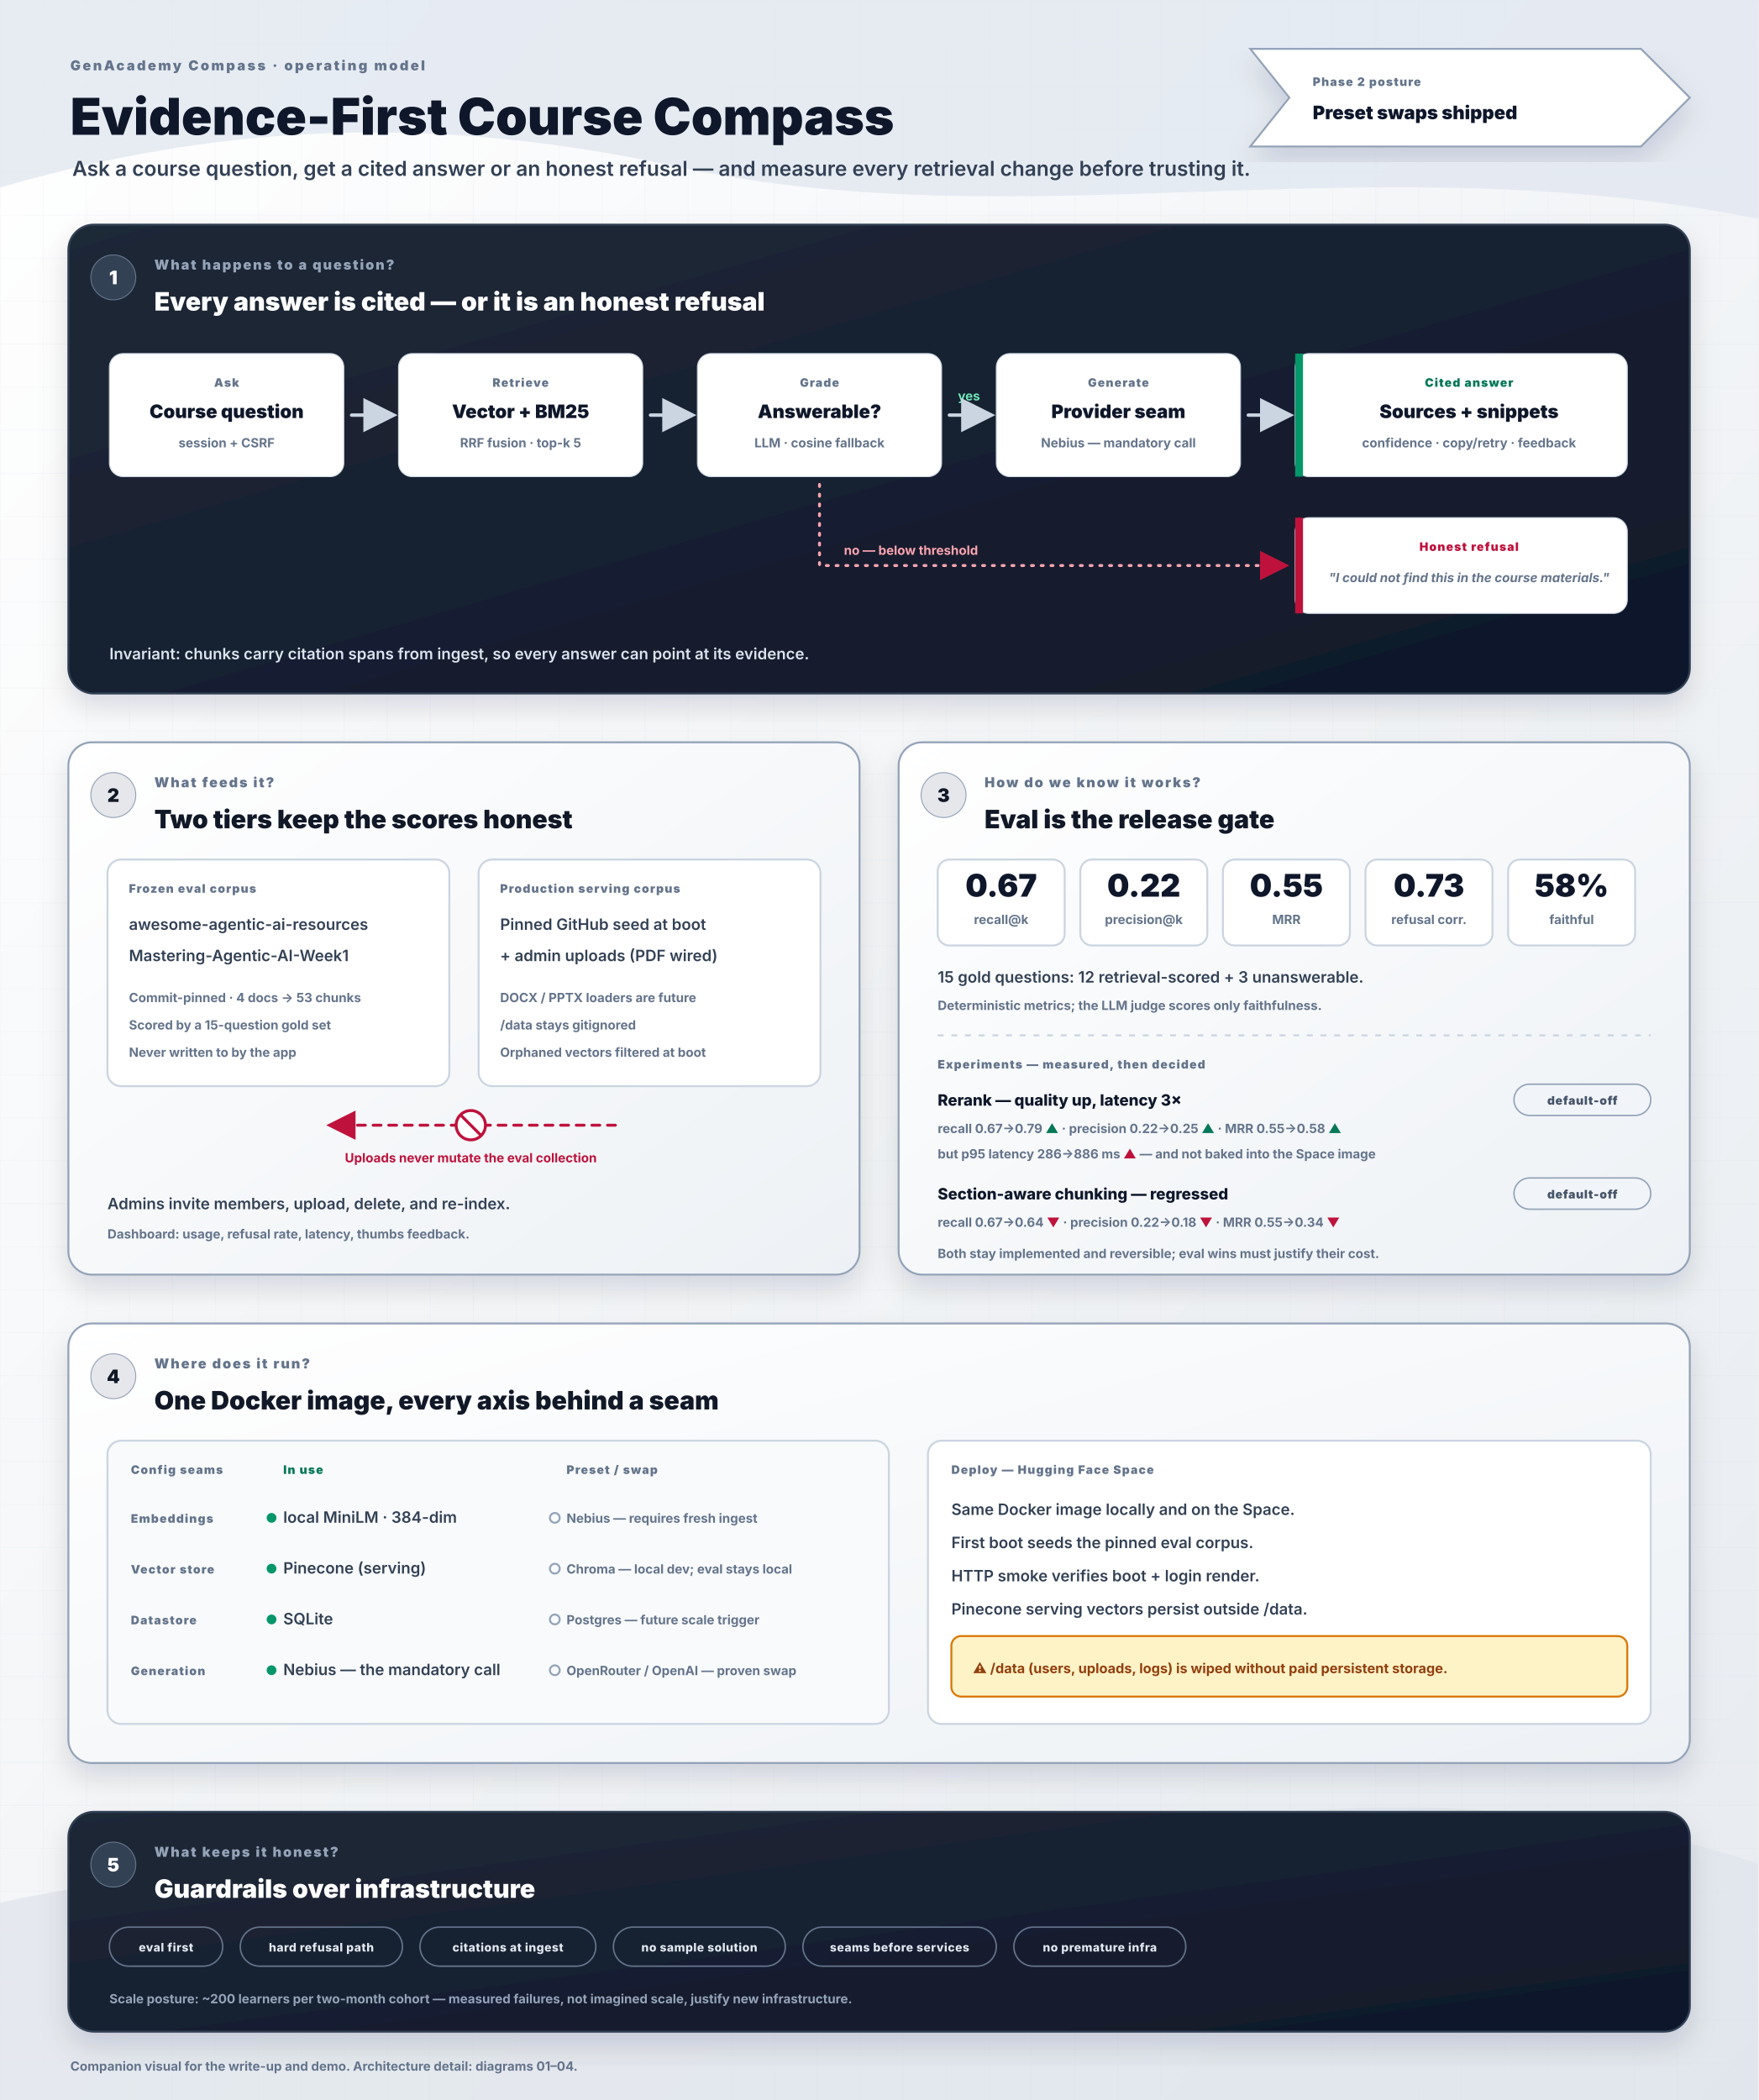
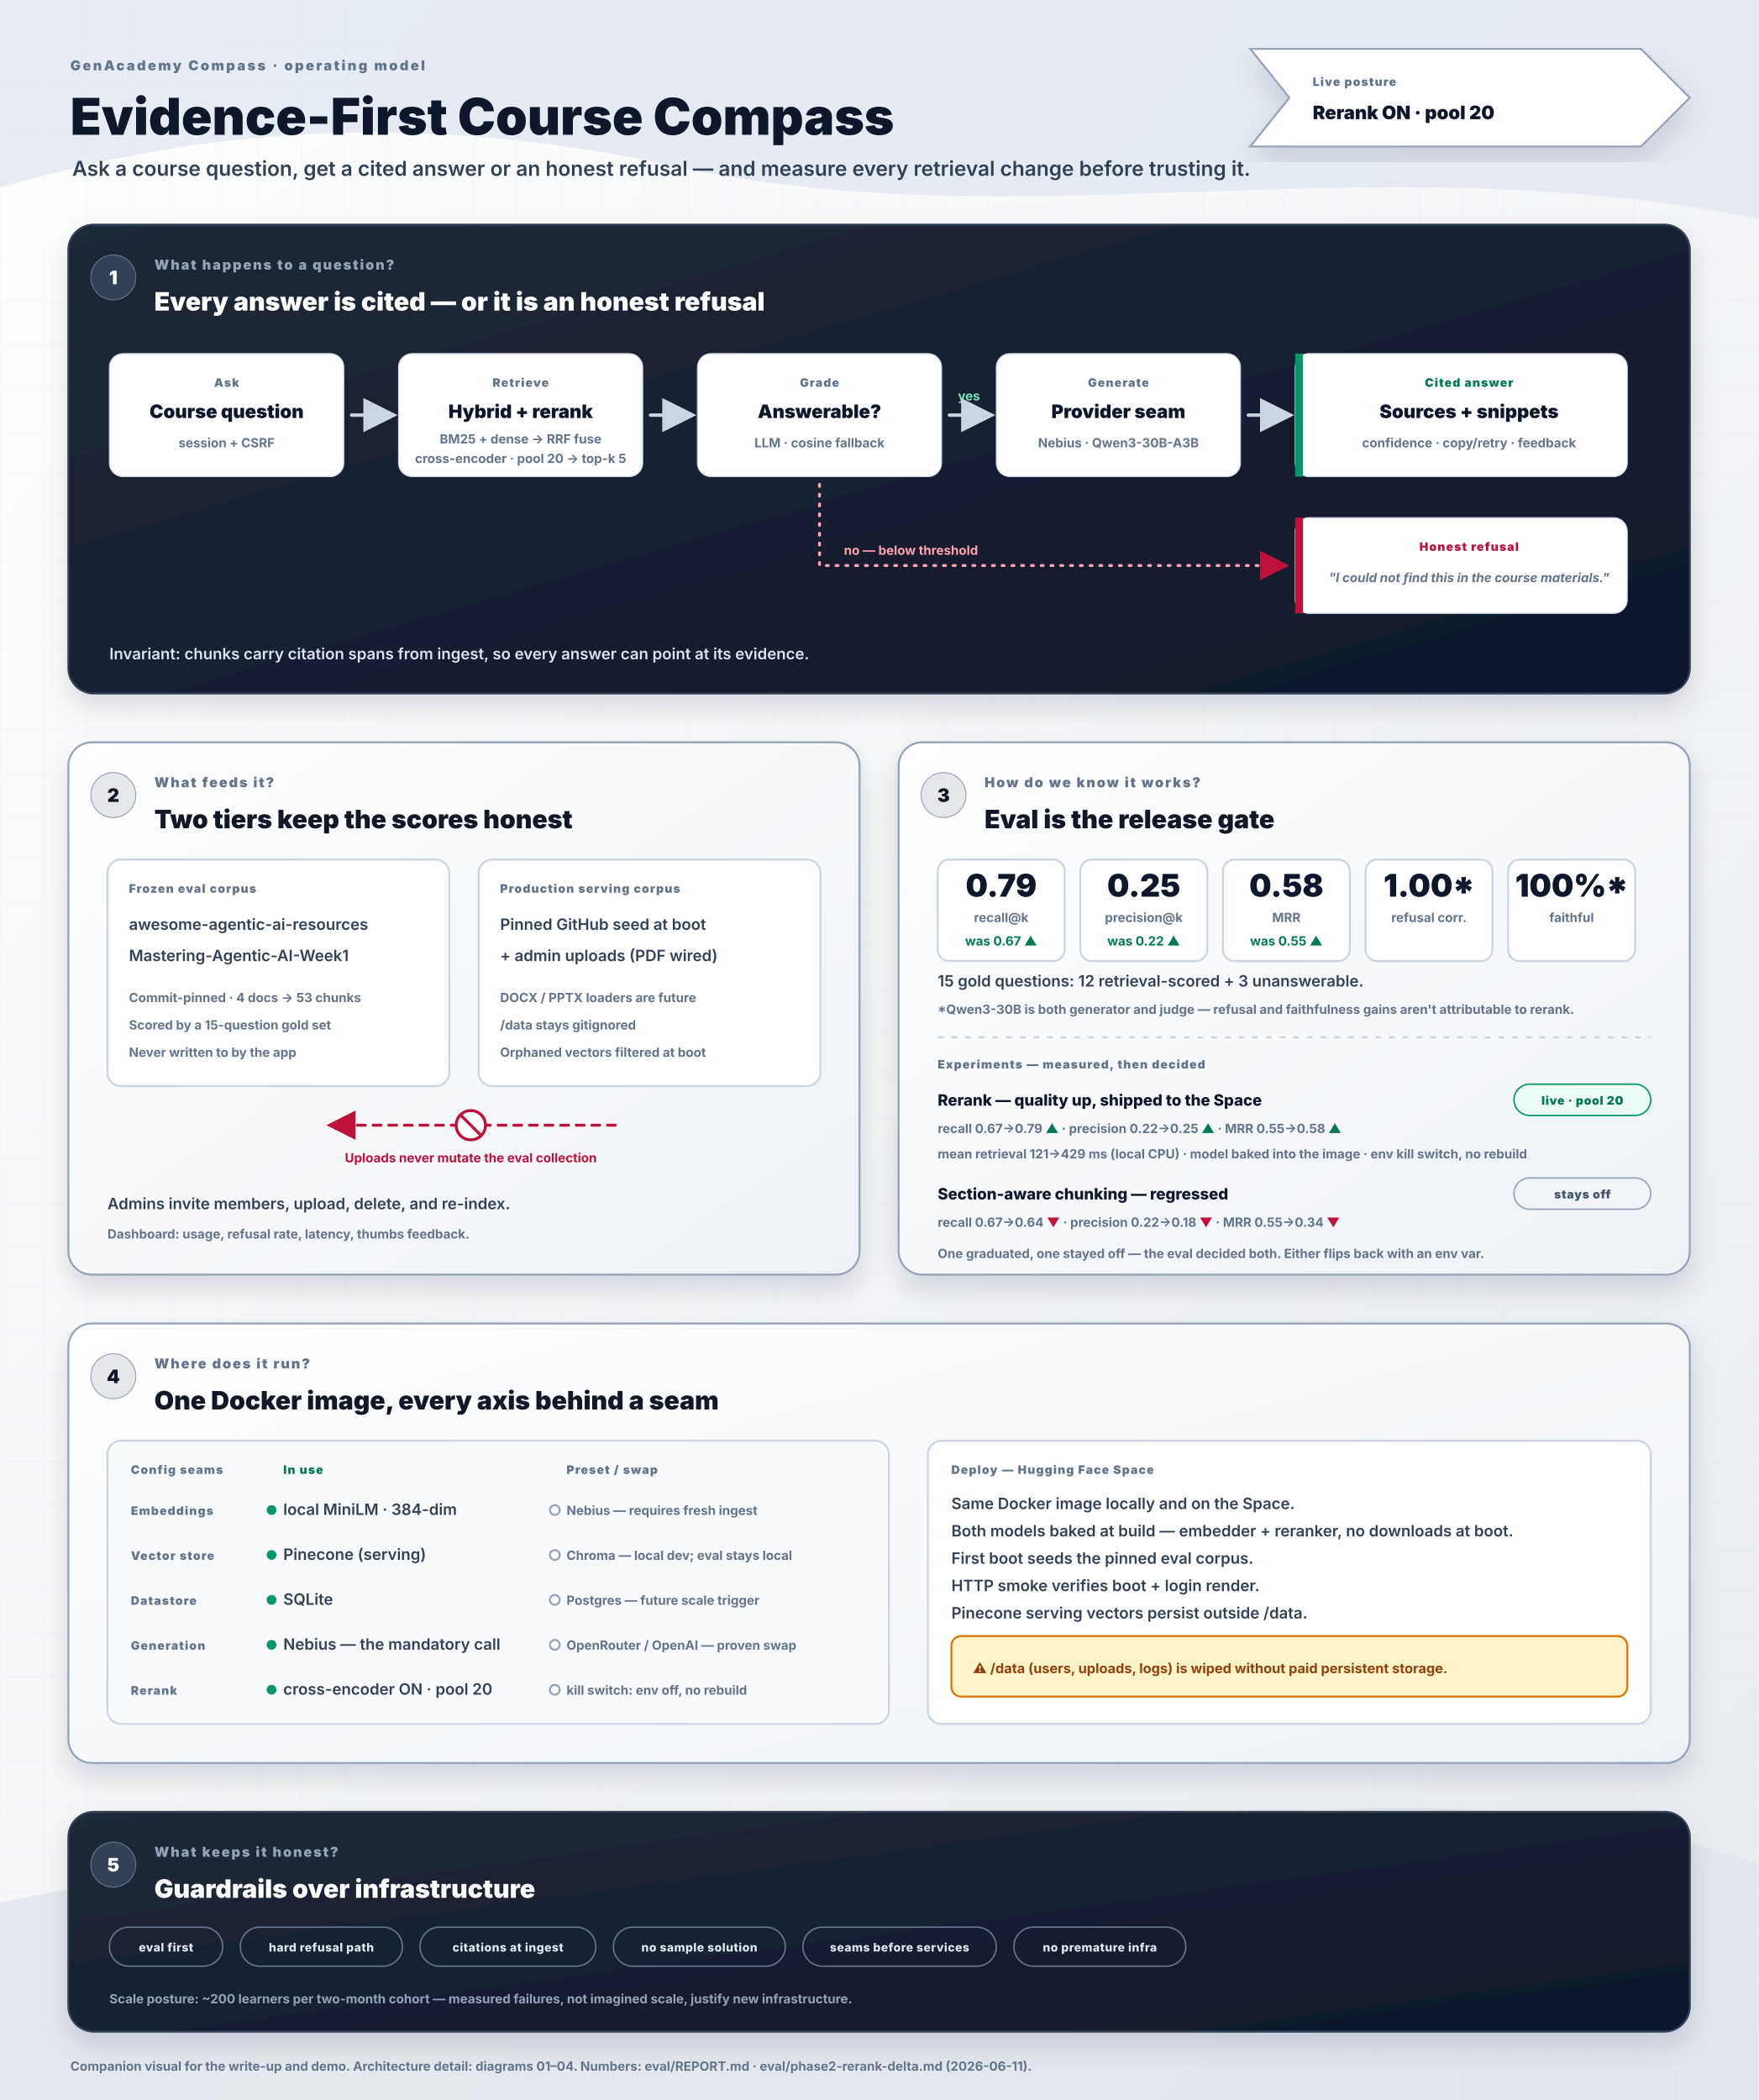
<svg xmlns="http://www.w3.org/2000/svg" width="1800" height="2150" viewBox="0 0 1800 2150" role="img" aria-labelledby="title desc">
  <defs>
    <linearGradient id="page" x1="0" y1="0" x2="1" y2="1">
      <stop offset="0" stop-color="#ffffff" />
      <stop offset="0.46" stop-color="#f4f6f8" />
      <stop offset="1" stop-color="#e7ebf0" />
    </linearGradient>
    <linearGradient id="card" x1="0" y1="0" x2="1" y2="1">
      <stop offset="0" stop-color="#ffffff" />
      <stop offset="1" stop-color="#edf1f5" />
    </linearGradient>
    <linearGradient id="cardDark" x1="0" y1="0" x2="1" y2="1">
      <stop offset="0" stop-color="#1f2937" />
      <stop offset="1" stop-color="#0f172a" />
    </linearGradient>
    <pattern id="grid" width="44" height="44" patternUnits="userSpaceOnUse">
      <path d="M 44 0 H 0 V 44" fill="none" stroke="#cbd5e1" stroke-width="1" opacity="0.23" />
    </pattern>
    <filter id="shadow" x="-10%" y="-12%" width="120%" height="128%">
      <feDropShadow dx="0" dy="14" stdDeviation="14" flood-color="#111827" flood-opacity="0.13" />
    </filter>
    <marker id="arrowLight" markerWidth="14" markerHeight="14" refX="10" refY="7" orient="auto" markerUnits="strokeWidth">
      <path d="M 2 2 L 12 7 L 2 12 Z" fill="#cbd5e1" />
    </marker>
    <marker id="arrowRose" markerWidth="14" markerHeight="14" refX="10" refY="7" orient="auto" markerUnits="strokeWidth">
      <path d="M 2 2 L 12 7 L 2 12 Z" fill="#be123c" />
    </marker>
    <style>
      .font { font-family: Inter, ui-sans-serif, system-ui, -apple-system, BlinkMacSystemFont, "Segoe UI", Arial, sans-serif; }
      .kicker { font-size: 14px; font-weight: 850; fill: #64748b; letter-spacing: 2.1px; text-transform: uppercase; }
      .title { font-size: 52px; font-weight: 920; fill: #0f172a; }
      .subtitle { font-size: 21px; font-weight: 600; fill: #334155; }
      .q { font-size: 14px; font-weight: 850; fill: #64748b; letter-spacing: 1.6px; text-transform: uppercase; }
      .qDark { font-size: 14px; font-weight: 850; fill: #94a3b8; letter-spacing: 1.6px; text-transform: uppercase; }
      .headline { font-size: 26px; font-weight: 880; fill: #111827; }
      .headlineDark { font-size: 26px; font-weight: 880; fill: #ffffff; }
      .body { font-size: 16px; font-weight: 560; fill: #334155; }
      .bodyStrong { font-size: 16px; font-weight: 800; fill: #0f172a; }
      .bodyDark { font-size: 16px; font-weight: 560; fill: #dbe4ee; }
      .small { font-size: 13px; font-weight: 700; fill: #64748b; }
      .smallDark { font-size: 13px; font-weight: 700; fill: #94a3b8; }
      .label { font-size: 12px; font-weight: 850; fill: #64748b; letter-spacing: 1px; text-transform: uppercase; }
      .num { font-size: 19px; font-weight: 900; fill: #111827; }
      .numDark { font-size: 19px; font-weight: 900; fill: #ffffff; }
      .metric { font-size: 32px; font-weight: 930; fill: #0f172a; }
      .metricSmall { font-size: 19px; font-weight: 880; fill: #0f172a; }
      .chipDark { font-size: 12px; font-weight: 800; fill: #e2e8f0; letter-spacing: 0.4px; }
      .pill { font-size: 12px; font-weight: 850; fill: #475569; letter-spacing: 0.6px; text-transform: uppercase; }
      .card { fill: url(#card); stroke: #94a3b8; stroke-width: 2; filter: url(#shadow); }
      .plain { fill: #ffffff; stroke: #cbd5e1; stroke-width: 2; }
      .lane { fill: #f8fafc; stroke: #cbd5e1; stroke-width: 2; }
      .dark { fill: url(#cardDark); stroke: #334155; stroke-width: 2; filter: url(#shadow); }
      .line { fill: none; stroke: #cbd5e1; stroke-width: 3.5; stroke-linecap: round; stroke-linejoin: round; marker-end: url(#arrowLight); }
      .branch { fill: none; stroke: #fda4af; stroke-width: 3; stroke-dasharray: 2 8; stroke-linecap: round; marker-end: url(#arrowRose); }
      .blocked { fill: none; stroke: #be123c; stroke-width: 3; stroke-dasharray: 8 8; stroke-linecap: round; marker-end: url(#arrowRose); }
      .up { fill: #047857; }
      .down { fill: #be123c; }
    </style>
  </defs>
  <rect width="1800" height="2150" fill="url(#page)" />
  <rect width="1800" height="2150" fill="url(#grid)" opacity="0.8" />
  <path d="M 0 0 H 1800 V 224 C 1400 144 1048 248 690 170 C 430 114 214 130 0 192 Z" fill="#e2e8f0" opacity="0.82" />
  <path d="M 0 1948 C 356 1868 700 1978 1010 1906 C 1294 1840 1548 1824 1800 1908 V 2150 H 0 Z" fill="#dfe5ec" opacity="0.72" />
  <g class="font">
    <text x="72" y="72" class="kicker">GenAcademy Compass · operating model</text>
    <text x="72" y="138" class="title">Evidence-First Course Compass</text>
    <text x="74" y="180" class="subtitle">Ask a course question, get a cited answer or an honest refusal — and measure every retrieval change before trusting it.</text>
  </g>
  <g class="font" transform="translate(1280 50)" filter="url(#shadow)">
    <path d="M 0 0 H 400 L 450 50 L 400 100 H 0 L 40 50 Z" fill="#ffffff" stroke="#94a3b8" stroke-width="2" />
-     <text x="64" y="38" class="label">Phase 2 posture</text>
-     <text x="64" y="72" class="metricSmall">Preset swaps shipped</text>
+     <text x="64" y="38" class="label">Live posture</text>
+     <text x="64" y="72" class="metricSmall">Rerank ON · pool 20</text>
  </g>
  <g class="font" transform="translate(70 230)">
    <rect class="dark" width="1660" height="480" rx="26" />
    <circle cx="46" cy="54" r="23" fill="#334155" stroke="#64748b" />
    <text x="46" y="61" text-anchor="middle" class="numDark">1</text>
    <text x="88" y="46" class="qDark">What happens to a question?</text>
    <text x="88" y="88" class="headlineDark">Every answer is cited — or it is an honest refusal</text>
    <g transform="translate(42 132)">
      <rect x="0" y="0" width="240" height="126" rx="14" fill="#ffffff" stroke="#cbd5e1" />
      <text x="120" y="34" text-anchor="middle" class="label">Ask</text>
      <text x="120" y="66" text-anchor="middle" class="metricSmall">Course question</text>
      <text x="120" y="96" text-anchor="middle" class="small">session + CSRF</text>
      <path class="line" d="M 248 63 H 288" />
      <rect x="296" y="0" width="250" height="126" rx="14" fill="#ffffff" stroke="#cbd5e1" />
      <text x="421" y="34" text-anchor="middle" class="label">Retrieve</text>
-       <text x="421" y="66" text-anchor="middle" class="metricSmall">Vector + BM25</text>
-       <text x="421" y="96" text-anchor="middle" class="small">RRF fusion · top-k 5</text>
+       <text x="421" y="66" text-anchor="middle" class="metricSmall">Hybrid + rerank</text>
+       <text x="421" y="92" text-anchor="middle" class="small">BM25 + dense → RRF fuse</text>
+       <text x="421" y="112" text-anchor="middle" class="small">cross-encoder · pool 20 → top-k 5</text>
      <path class="line" d="M 554 63 H 594" />
      <rect x="602" y="0" width="250" height="126" rx="14" fill="#ffffff" stroke="#cbd5e1" />
      <text x="727" y="34" text-anchor="middle" class="label">Grade</text>
      <text x="727" y="66" text-anchor="middle" class="metricSmall">Answerable?</text>
      <text x="727" y="96" text-anchor="middle" class="small">LLM · cosine fallback</text>
      <text x="880" y="48" text-anchor="middle" class="smallDark" style="fill:#6ee7b7">yes</text>
      <path class="line" d="M 860 63 H 900" />
      <rect x="908" y="0" width="250" height="126" rx="14" fill="#ffffff" stroke="#cbd5e1" />
      <text x="1033" y="34" text-anchor="middle" class="label">Generate</text>
      <text x="1033" y="66" text-anchor="middle" class="metricSmall">Provider seam</text>
-       <text x="1033" y="96" text-anchor="middle" class="small">Nebius — mandatory call</text>
+       <text x="1033" y="96" text-anchor="middle" class="small">Nebius · Qwen3-30B-A3B</text>
      <path class="line" d="M 1166 63 H 1206" />
      <rect x="1214" y="0" width="340" height="126" rx="14" fill="#ffffff" stroke="#cbd5e1" />
      <rect x="1214" y="0" width="8" height="126" fill="#059669" />
      <text x="1392" y="34" text-anchor="middle" class="label" style="fill:#047857">Cited answer</text>
      <text x="1392" y="66" text-anchor="middle" class="metricSmall">Sources + snippets</text>
      <text x="1392" y="96" text-anchor="middle" class="small">confidence · copy/retry · feedback</text>
      <path class="branch" d="M 727 134 V 217 H 1202" />
      <text x="752" y="206" class="smallDark" style="fill:#fda4af">no — below threshold</text>
      <rect x="1214" y="168" width="340" height="98" rx="14" fill="#ffffff" stroke="#cbd5e1" />
      <rect x="1214" y="168" width="8" height="98" fill="#be123c" />
      <text x="1392" y="202" text-anchor="middle" class="label" style="fill:#be123c">Honest refusal</text>
      <text x="1392" y="234" text-anchor="middle" class="small" font-style="italic">"I could not find this in the course materials."</text>
    </g>
    <text x="42" y="445" class="bodyDark">Invariant: chunks carry citation spans from ingest, so every answer can point at its evidence.</text>
  </g>
  <g class="font" transform="translate(70 760)">
    <rect class="card" width="810" height="545" rx="24" />
    <circle cx="46" cy="54" r="23" fill="#e5e7eb" stroke="#94a3b8" />
    <text x="46" y="61" text-anchor="middle" class="num">2</text>
    <text x="88" y="46" class="q">What feeds it?</text>
    <text x="88" y="88" class="headline">Two tiers keep the scores honest</text>
    <rect x="40" y="120" width="350" height="232" rx="14" class="plain" />
    <text x="62" y="154" class="label">Frozen eval corpus</text>
    <text x="62" y="192" class="body">awesome-agentic-ai-resources</text>
    <text x="62" y="224" class="body">Mastering-Agentic-AI-Week1</text>
    <text x="62" y="266" class="small">Commit-pinned · 4 docs → 53 chunks</text>
    <text x="62" y="294" class="small">Scored by a 15-question gold set</text>
    <text x="62" y="322" class="small">Never written to by the app</text>
    <rect x="420" y="120" width="350" height="232" rx="14" class="plain" />
    <text x="442" y="154" class="label">Production serving corpus</text>
    <text x="442" y="192" class="body">Pinned GitHub seed at boot</text>
    <text x="442" y="224" class="body">+ admin uploads (PDF wired)</text>
    <text x="442" y="266" class="small">DOCX / PPTX loaders are future</text>
    <text x="442" y="294" class="small">/data stays gitignored</text>
    <text x="442" y="322" class="small">Orphaned vectors filtered at boot</text>
    <path class="blocked" d="M 560 392 H 270" />
    <circle cx="412" cy="392" r="15" fill="#ffffff" stroke="#be123c" stroke-width="3" />
    <path d="M 402 382 L 422 402" stroke="#be123c" stroke-width="3" />
    <text x="412" y="430" text-anchor="middle" class="small" style="fill:#be123c">Uploads never mutate the eval collection</text>
    <text x="40" y="478" class="body">Admins invite members, upload, delete, and re-index.</text>
    <text x="40" y="508" class="small">Dashboard: usage, refusal rate, latency, thumbs feedback.</text>
  </g>
  <g class="font" transform="translate(920 760)">
    <rect class="card" width="810" height="545" rx="24" />
    <circle cx="46" cy="54" r="23" fill="#e5e7eb" stroke="#94a3b8" />
    <text x="46" y="61" text-anchor="middle" class="num">3</text>
    <text x="88" y="46" class="q">How do we know it works?</text>
    <text x="88" y="88" class="headline">Eval is the release gate</text>
    <g transform="translate(40 120)">
-       <rect class="plain" width="130" height="88" rx="12" />
-       <text x="65" y="38" text-anchor="middle" class="metric">0.67</text>
-       <text x="65" y="66" text-anchor="middle" class="small">recall@k</text>
-       <rect class="plain" x="146" width="130" height="88" rx="12" />
-       <text x="211" y="38" text-anchor="middle" class="metric">0.22</text>
-       <text x="211" y="66" text-anchor="middle" class="small">precision@k</text>
-       <rect class="plain" x="292" width="130" height="88" rx="12" />
-       <text x="357" y="38" text-anchor="middle" class="metric">0.55</text>
-       <text x="357" y="66" text-anchor="middle" class="small">MRR</text>
-       <rect class="plain" x="438" width="130" height="88" rx="12" />
-       <text x="503" y="38" text-anchor="middle" class="metric">0.73</text>
-       <text x="503" y="66" text-anchor="middle" class="small">refusal corr.</text>
-       <rect class="plain" x="584" width="130" height="88" rx="12" />
-       <text x="649" y="38" text-anchor="middle" class="metric">58%</text>
-       <text x="649" y="66" text-anchor="middle" class="small">faithful</text>
+       <rect class="plain" width="130" height="104" rx="12" />
+       <text x="65" y="38" text-anchor="middle" class="metric">0.79</text>
+       <text x="65" y="64" text-anchor="middle" class="small">recall@k</text>
+       <text x="65" y="88" text-anchor="middle" class="small" style="fill:#047857">was 0.67 ▲</text>
+       <rect class="plain" x="146" width="130" height="104" rx="12" />
+       <text x="211" y="38" text-anchor="middle" class="metric">0.25</text>
+       <text x="211" y="64" text-anchor="middle" class="small">precision@k</text>
+       <text x="211" y="88" text-anchor="middle" class="small" style="fill:#047857">was 0.22 ▲</text>
+       <rect class="plain" x="292" width="130" height="104" rx="12" />
+       <text x="357" y="38" text-anchor="middle" class="metric">0.58</text>
+       <text x="357" y="64" text-anchor="middle" class="small">MRR</text>
+       <text x="357" y="88" text-anchor="middle" class="small" style="fill:#047857">was 0.55 ▲</text>
+       <rect class="plain" x="438" width="130" height="104" rx="12" />
+       <text x="503" y="38" text-anchor="middle" class="metric">1.00*</text>
+       <text x="503" y="64" text-anchor="middle" class="small">refusal corr.</text>
+       <rect class="plain" x="584" width="130" height="104" rx="12" />
+       <text x="649" y="38" text-anchor="middle" class="metric">100%*</text>
+       <text x="649" y="64" text-anchor="middle" class="small">faithful</text>
    </g>
-     <text x="40" y="246" class="body">15 gold questions: 12 retrieval-scored + 3 unanswerable.</text>
-     <text x="40" y="274" class="small">Deterministic metrics; the LLM judge scores only faithfulness.</text>
-     <path d="M 40 300 H 770" stroke="#cbd5e1" stroke-width="2" stroke-dasharray="6 8" />
+     <text x="40" y="250" class="body">15 gold questions: 12 retrieval-scored + 3 unanswerable.</text>
+     <text x="40" y="278" class="small">*Qwen3-30B is both generator and judge — refusal and faithfulness gains aren't attributable to rerank.</text>
+     <path d="M 40 302 H 770" stroke="#cbd5e1" stroke-width="2" stroke-dasharray="6 8" />
    <text x="40" y="334" class="label">Experiments — measured, then decided</text>
-     <text x="40" y="372" class="bodyStrong">Rerank — quality up, latency 3×</text>
-     <rect x="630" y="350" width="140" height="32" rx="16" fill="#f1f5f9" stroke="#94a3b8" stroke-width="1.5" />
-     <text x="700" y="371" text-anchor="middle" class="pill">default-off</text>
+     <text x="40" y="372" class="bodyStrong">Rerank — quality up, shipped to the Space</text>
+     <rect x="630" y="350" width="140" height="32" rx="16" fill="#ecfdf5" stroke="#059669" stroke-width="1.5" />
+     <text x="700" y="371" text-anchor="middle" class="pill" style="fill:#047857">live · pool 20</text>
    <text x="40" y="400" class="small">recall 0.67→0.79 <tspan class="up">▲</tspan> · precision 0.22→0.25 <tspan class="up">▲</tspan> · MRR 0.55→0.58 <tspan class="up">▲</tspan>
    </text>
-     <text x="40" y="426" class="small">but p95 latency 286→886 ms <tspan class="down">▲</tspan> — and not baked into the Space image</text>
+     <text x="40" y="426" class="small">mean retrieval 121→429 ms (local CPU) · model baked into the image · env kill switch, no rebuild</text>
    <text x="40" y="468" class="bodyStrong">Section-aware chunking — regressed</text>
    <rect x="630" y="446" width="140" height="32" rx="16" fill="#f1f5f9" stroke="#94a3b8" stroke-width="1.5" />
-     <text x="700" y="467" text-anchor="middle" class="pill">default-off</text>
+     <text x="700" y="467" text-anchor="middle" class="pill">stays off</text>
    <text x="40" y="496" class="small">recall 0.67→0.64 <tspan class="down">▼</tspan> · precision 0.22→0.18 <tspan class="down">▼</tspan> · MRR 0.55→0.34 <tspan class="down">▼</tspan>
    </text>
-     <text x="40" y="528" class="small">Both stay implemented and reversible; eval wins must justify their cost.</text>
+     <text x="40" y="528" class="small">One graduated, one stayed off — the eval decided both. Either flips back with an env var.</text>
  </g>
  <g class="font" transform="translate(70 1355)">
    <rect class="card" width="1660" height="450" rx="24" />
    <circle cx="46" cy="54" r="23" fill="#e5e7eb" stroke="#94a3b8" />
    <text x="46" y="61" text-anchor="middle" class="num">4</text>
    <text x="88" y="46" class="q">Where does it run?</text>
    <text x="88" y="88" class="headline">One Docker image, every axis behind a seam</text>
    <rect x="40" y="120" width="800" height="290" rx="14" class="lane" />
    <text x="64" y="154" class="label">Config seams</text>
    <text x="220" y="154" class="label" style="fill:#047857">In use</text>
    <text x="510" y="154" class="label">Preset / swap</text>
-     <text x="64" y="204" class="label">Embeddings</text>
-     <circle cx="208" cy="199" r="5" fill="#059669" />
-     <text x="220" y="204" class="body">local MiniLM · 384-dim</text>
-     <circle cx="498" cy="199" r="5" fill="none" stroke="#94a3b8" stroke-width="2" />
-     <text x="510" y="204" class="small">Nebius — requires fresh ingest</text>
-     <text x="64" y="256" class="label">Vector store</text>
-     <circle cx="208" cy="251" r="5" fill="#059669" />
-     <text x="220" y="256" class="body">Pinecone (serving)</text>
-     <circle cx="498" cy="251" r="5" fill="none" stroke="#94a3b8" stroke-width="2" />
-     <text x="510" y="256" class="small">Chroma — local dev; eval stays local</text>
-     <text x="64" y="308" class="label">Datastore</text>
-     <circle cx="208" cy="303" r="5" fill="#059669" />
-     <text x="220" y="308" class="body">SQLite</text>
-     <circle cx="498" cy="303" r="5" fill="none" stroke="#94a3b8" stroke-width="2" />
-     <text x="510" y="308" class="small">Postgres — future scale trigger</text>
-     <text x="64" y="360" class="label">Generation</text>
-     <circle cx="208" cy="355" r="5" fill="#059669" />
-     <text x="220" y="360" class="body">Nebius — the mandatory call</text>
-     <circle cx="498" cy="355" r="5" fill="none" stroke="#94a3b8" stroke-width="2" />
-     <text x="510" y="360" class="small">OpenRouter / OpenAI — proven swap</text>
+     <text x="64" y="196" class="label">Embeddings</text>
+     <circle cx="208" cy="191" r="5" fill="#059669" />
+     <text x="220" y="196" class="body">local MiniLM · 384-dim</text>
+     <circle cx="498" cy="191" r="5" fill="none" stroke="#94a3b8" stroke-width="2" />
+     <text x="510" y="196" class="small">Nebius — requires fresh ingest</text>
+     <text x="64" y="242" class="label">Vector store</text>
+     <circle cx="208" cy="237" r="5" fill="#059669" />
+     <text x="220" y="242" class="body">Pinecone (serving)</text>
+     <circle cx="498" cy="237" r="5" fill="none" stroke="#94a3b8" stroke-width="2" />
+     <text x="510" y="242" class="small">Chroma — local dev; eval stays local</text>
+     <text x="64" y="288" class="label">Datastore</text>
+     <circle cx="208" cy="283" r="5" fill="#059669" />
+     <text x="220" y="288" class="body">SQLite</text>
+     <circle cx="498" cy="283" r="5" fill="none" stroke="#94a3b8" stroke-width="2" />
+     <text x="510" y="288" class="small">Postgres — future scale trigger</text>
+     <text x="64" y="334" class="label">Generation</text>
+     <circle cx="208" cy="329" r="5" fill="#059669" />
+     <text x="220" y="334" class="body">Nebius — the mandatory call</text>
+     <circle cx="498" cy="329" r="5" fill="none" stroke="#94a3b8" stroke-width="2" />
+     <text x="510" y="334" class="small">OpenRouter / OpenAI — proven swap</text>
+     <text x="64" y="380" class="label">Rerank</text>
+     <circle cx="208" cy="375" r="5" fill="#059669" />
+     <text x="220" y="380" class="body">cross-encoder ON · pool 20</text>
+     <circle cx="498" cy="375" r="5" fill="none" stroke="#94a3b8" stroke-width="2" />
+     <text x="510" y="380" class="small">kill switch: env off, no rebuild</text>
    <rect x="880" y="120" width="740" height="290" rx="14" class="plain" />
    <text x="904" y="154" class="label">Deploy — Hugging Face Space</text>
-     <text x="904" y="196" class="body">Same Docker image locally and on the Space.</text>
-     <text x="904" y="230" class="body">First boot seeds the pinned eval corpus.</text>
-     <text x="904" y="264" class="body">HTTP smoke verifies boot + login render.</text>
-     <text x="904" y="298" class="body">Pinecone serving vectors persist outside /data.</text>
+     <text x="904" y="190" class="body">Same Docker image locally and on the Space.</text>
+     <text x="904" y="218" class="body">Both models baked at build — embedder + reranker, no downloads at boot.</text>
+     <text x="904" y="246" class="body">First boot seeds the pinned eval corpus.</text>
+     <text x="904" y="274" class="body">HTTP smoke verifies boot + login render.</text>
+     <text x="904" y="302" class="body">Pinecone serving vectors persist outside /data.</text>
    <rect x="904" y="320" width="692" height="62" rx="10" fill="#fef3c7" stroke="#d97706" stroke-width="2" />
    <text x="926" y="358" font-size="14" font-weight="700" fill="#92400e">⚠ /data (users, uploads, logs) is wiped without paid persistent storage.</text>
  </g>
  <g class="font" transform="translate(70 1855)">
    <rect class="dark" width="1660" height="225" rx="26" />
    <circle cx="46" cy="54" r="23" fill="#334155" stroke="#64748b" />
    <text x="46" y="61" text-anchor="middle" class="numDark">5</text>
    <text x="88" y="46" class="qDark">What keeps it honest?</text>
    <text x="88" y="88" class="headlineDark">Guardrails over infrastructure</text>
    <g transform="translate(42 118)">
      <rect width="116" height="40" rx="20" fill="none" stroke="#64748b" stroke-width="1.5" />
      <text x="58" y="25" text-anchor="middle" class="chipDark">eval first</text>
      <rect x="134" width="166" height="40" rx="20" fill="none" stroke="#64748b" stroke-width="1.5" />
      <text x="217" y="25" text-anchor="middle" class="chipDark">hard refusal path</text>
      <rect x="318" width="180" height="40" rx="20" fill="none" stroke="#64748b" stroke-width="1.5" />
      <text x="408" y="25" text-anchor="middle" class="chipDark">citations at ingest</text>
      <rect x="516" width="176" height="40" rx="20" fill="none" stroke="#64748b" stroke-width="1.5" />
      <text x="604" y="25" text-anchor="middle" class="chipDark">no sample solution</text>
      <rect x="710" width="198" height="40" rx="20" fill="none" stroke="#64748b" stroke-width="1.5" />
      <text x="809" y="25" text-anchor="middle" class="chipDark">seams before services</text>
      <rect x="926" width="176" height="40" rx="20" fill="none" stroke="#64748b" stroke-width="1.5" />
      <text x="1014" y="25" text-anchor="middle" class="chipDark">no premature infra</text>
    </g>
    <text x="42" y="196" class="smallDark">Scale posture: ~200 learners per two-month cohort — measured failures, not imagined scale, justify new infrastructure.</text>
  </g>
  <g class="font">
-     <text x="72" y="2120" class="small">Companion visual for the write-up and demo. Architecture detail: diagrams 01–04.</text>
+     <text x="72" y="2120" class="small">Companion visual for the write-up and demo. Architecture detail: diagrams 01–04. Numbers: eval/REPORT.md · eval/phase2-rerank-delta.md (2026-06-11).</text>
  </g>
</svg>
